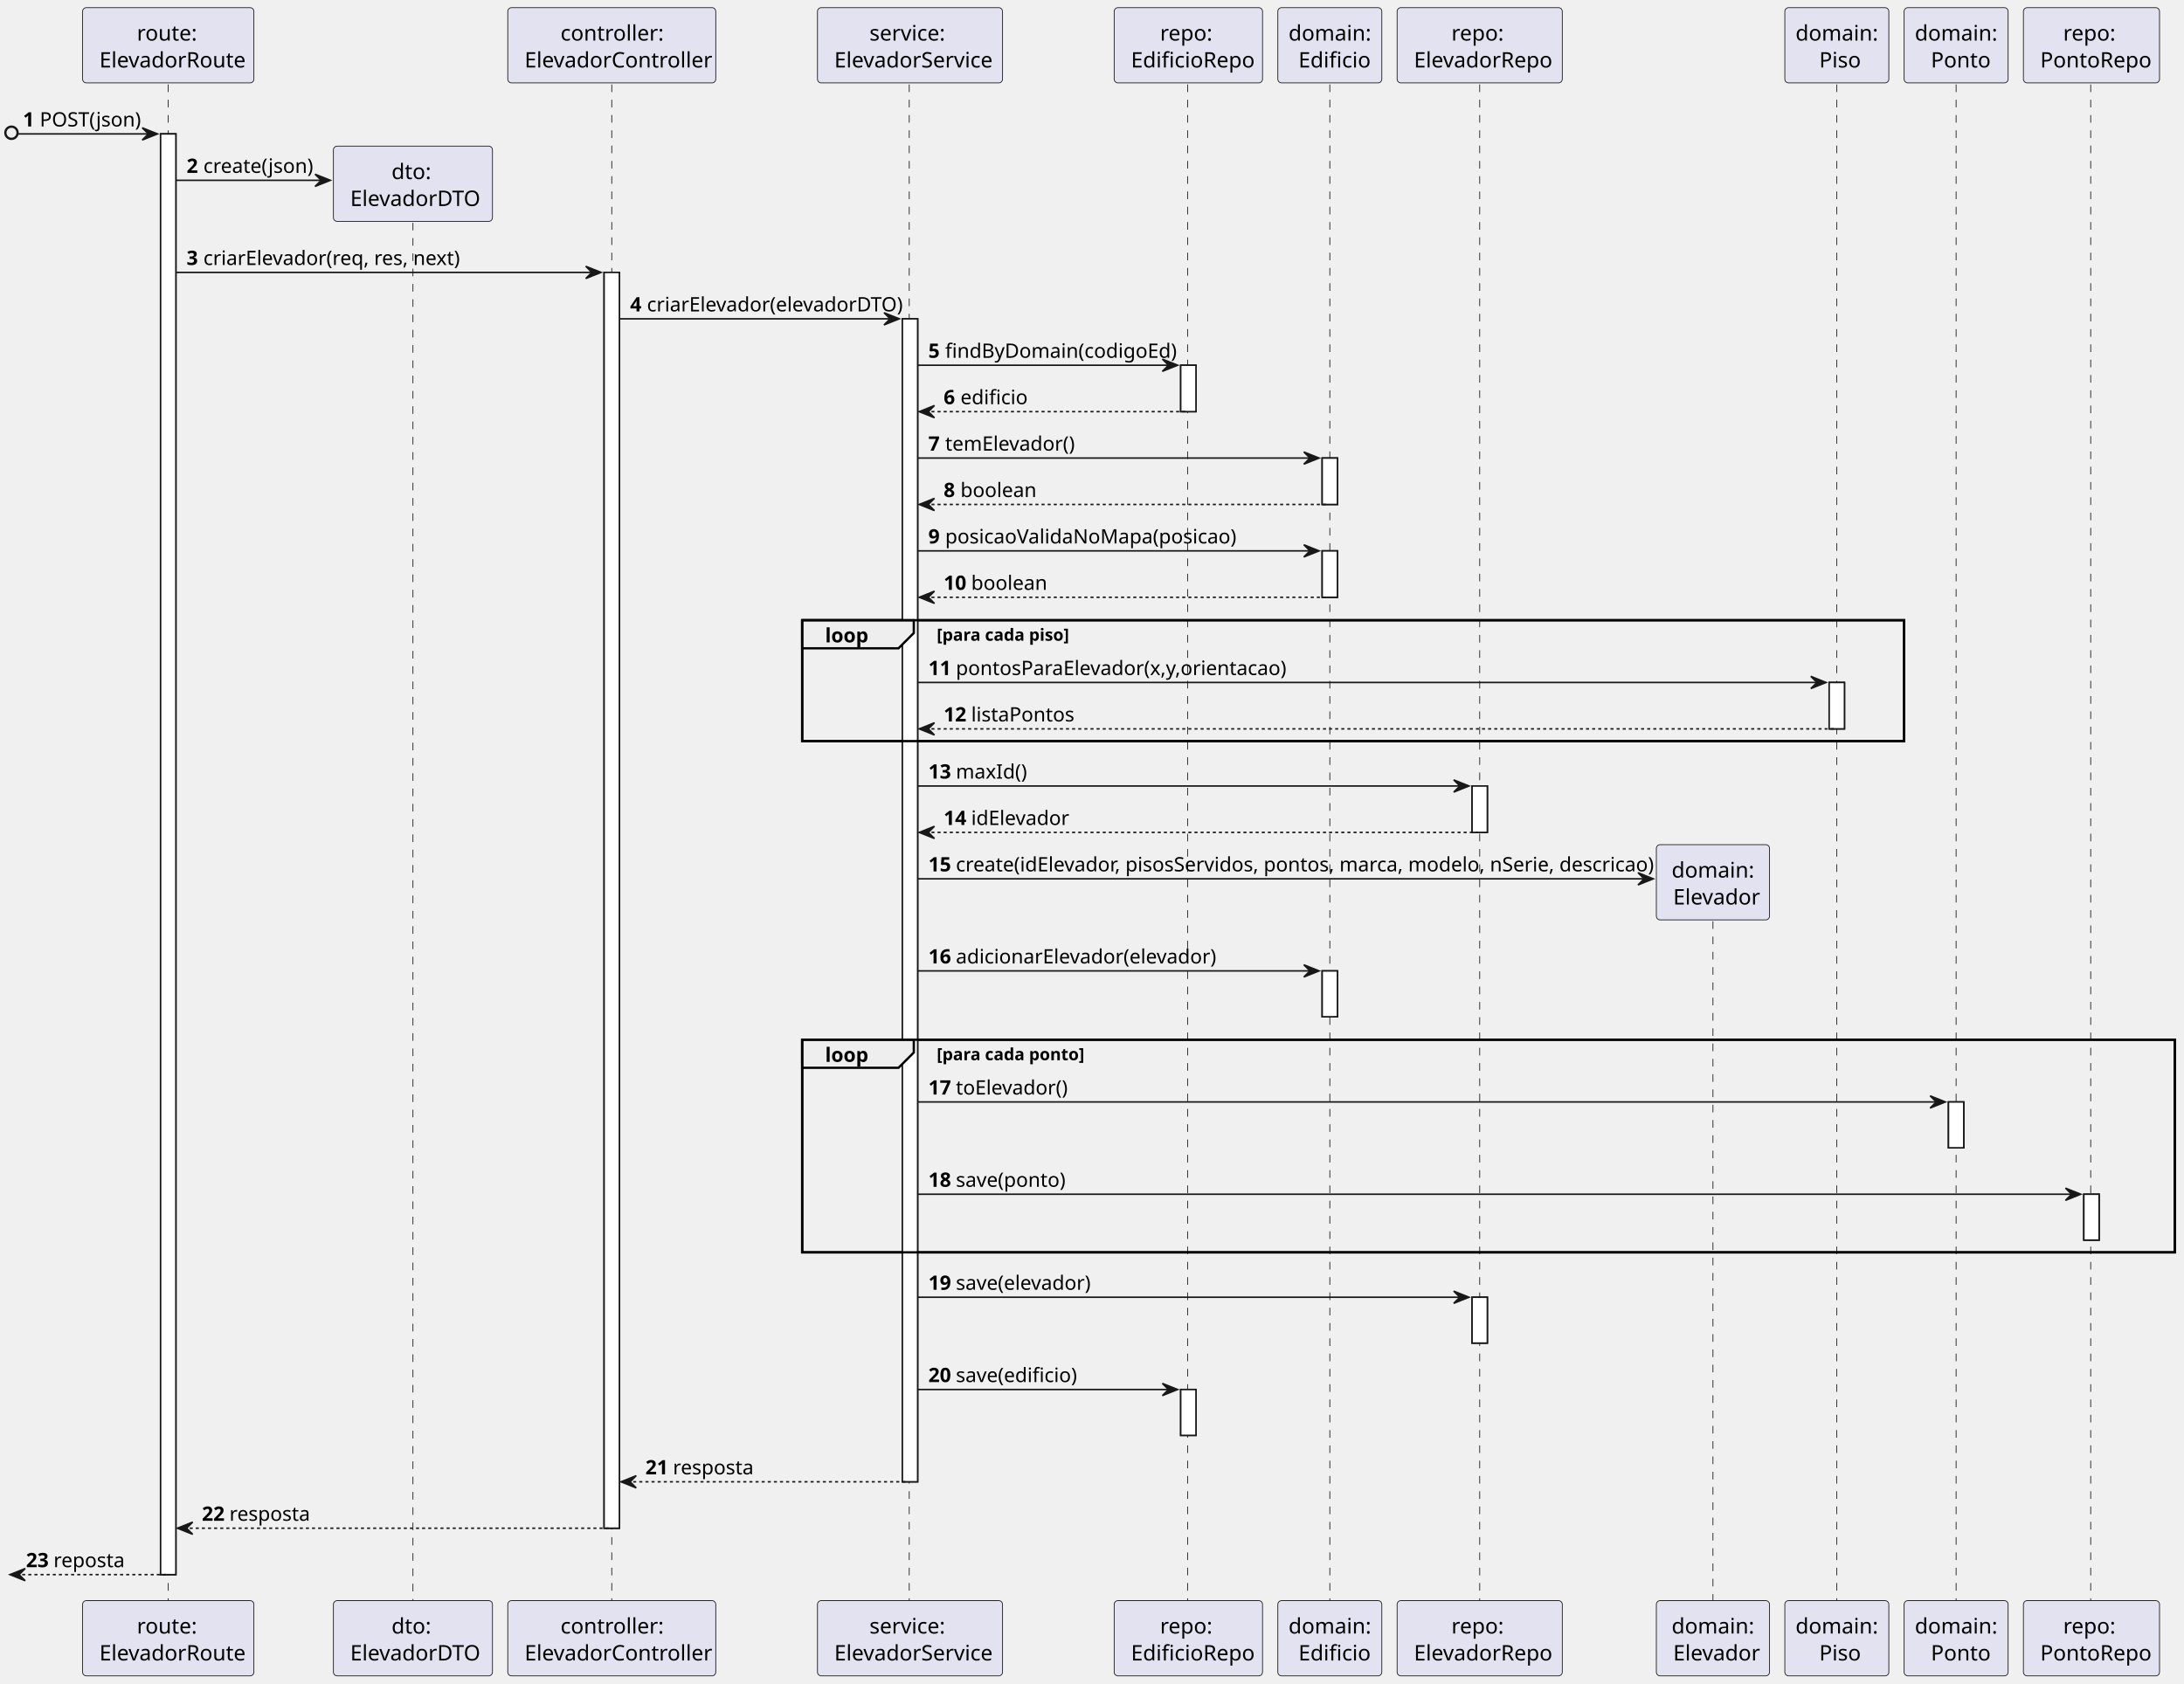
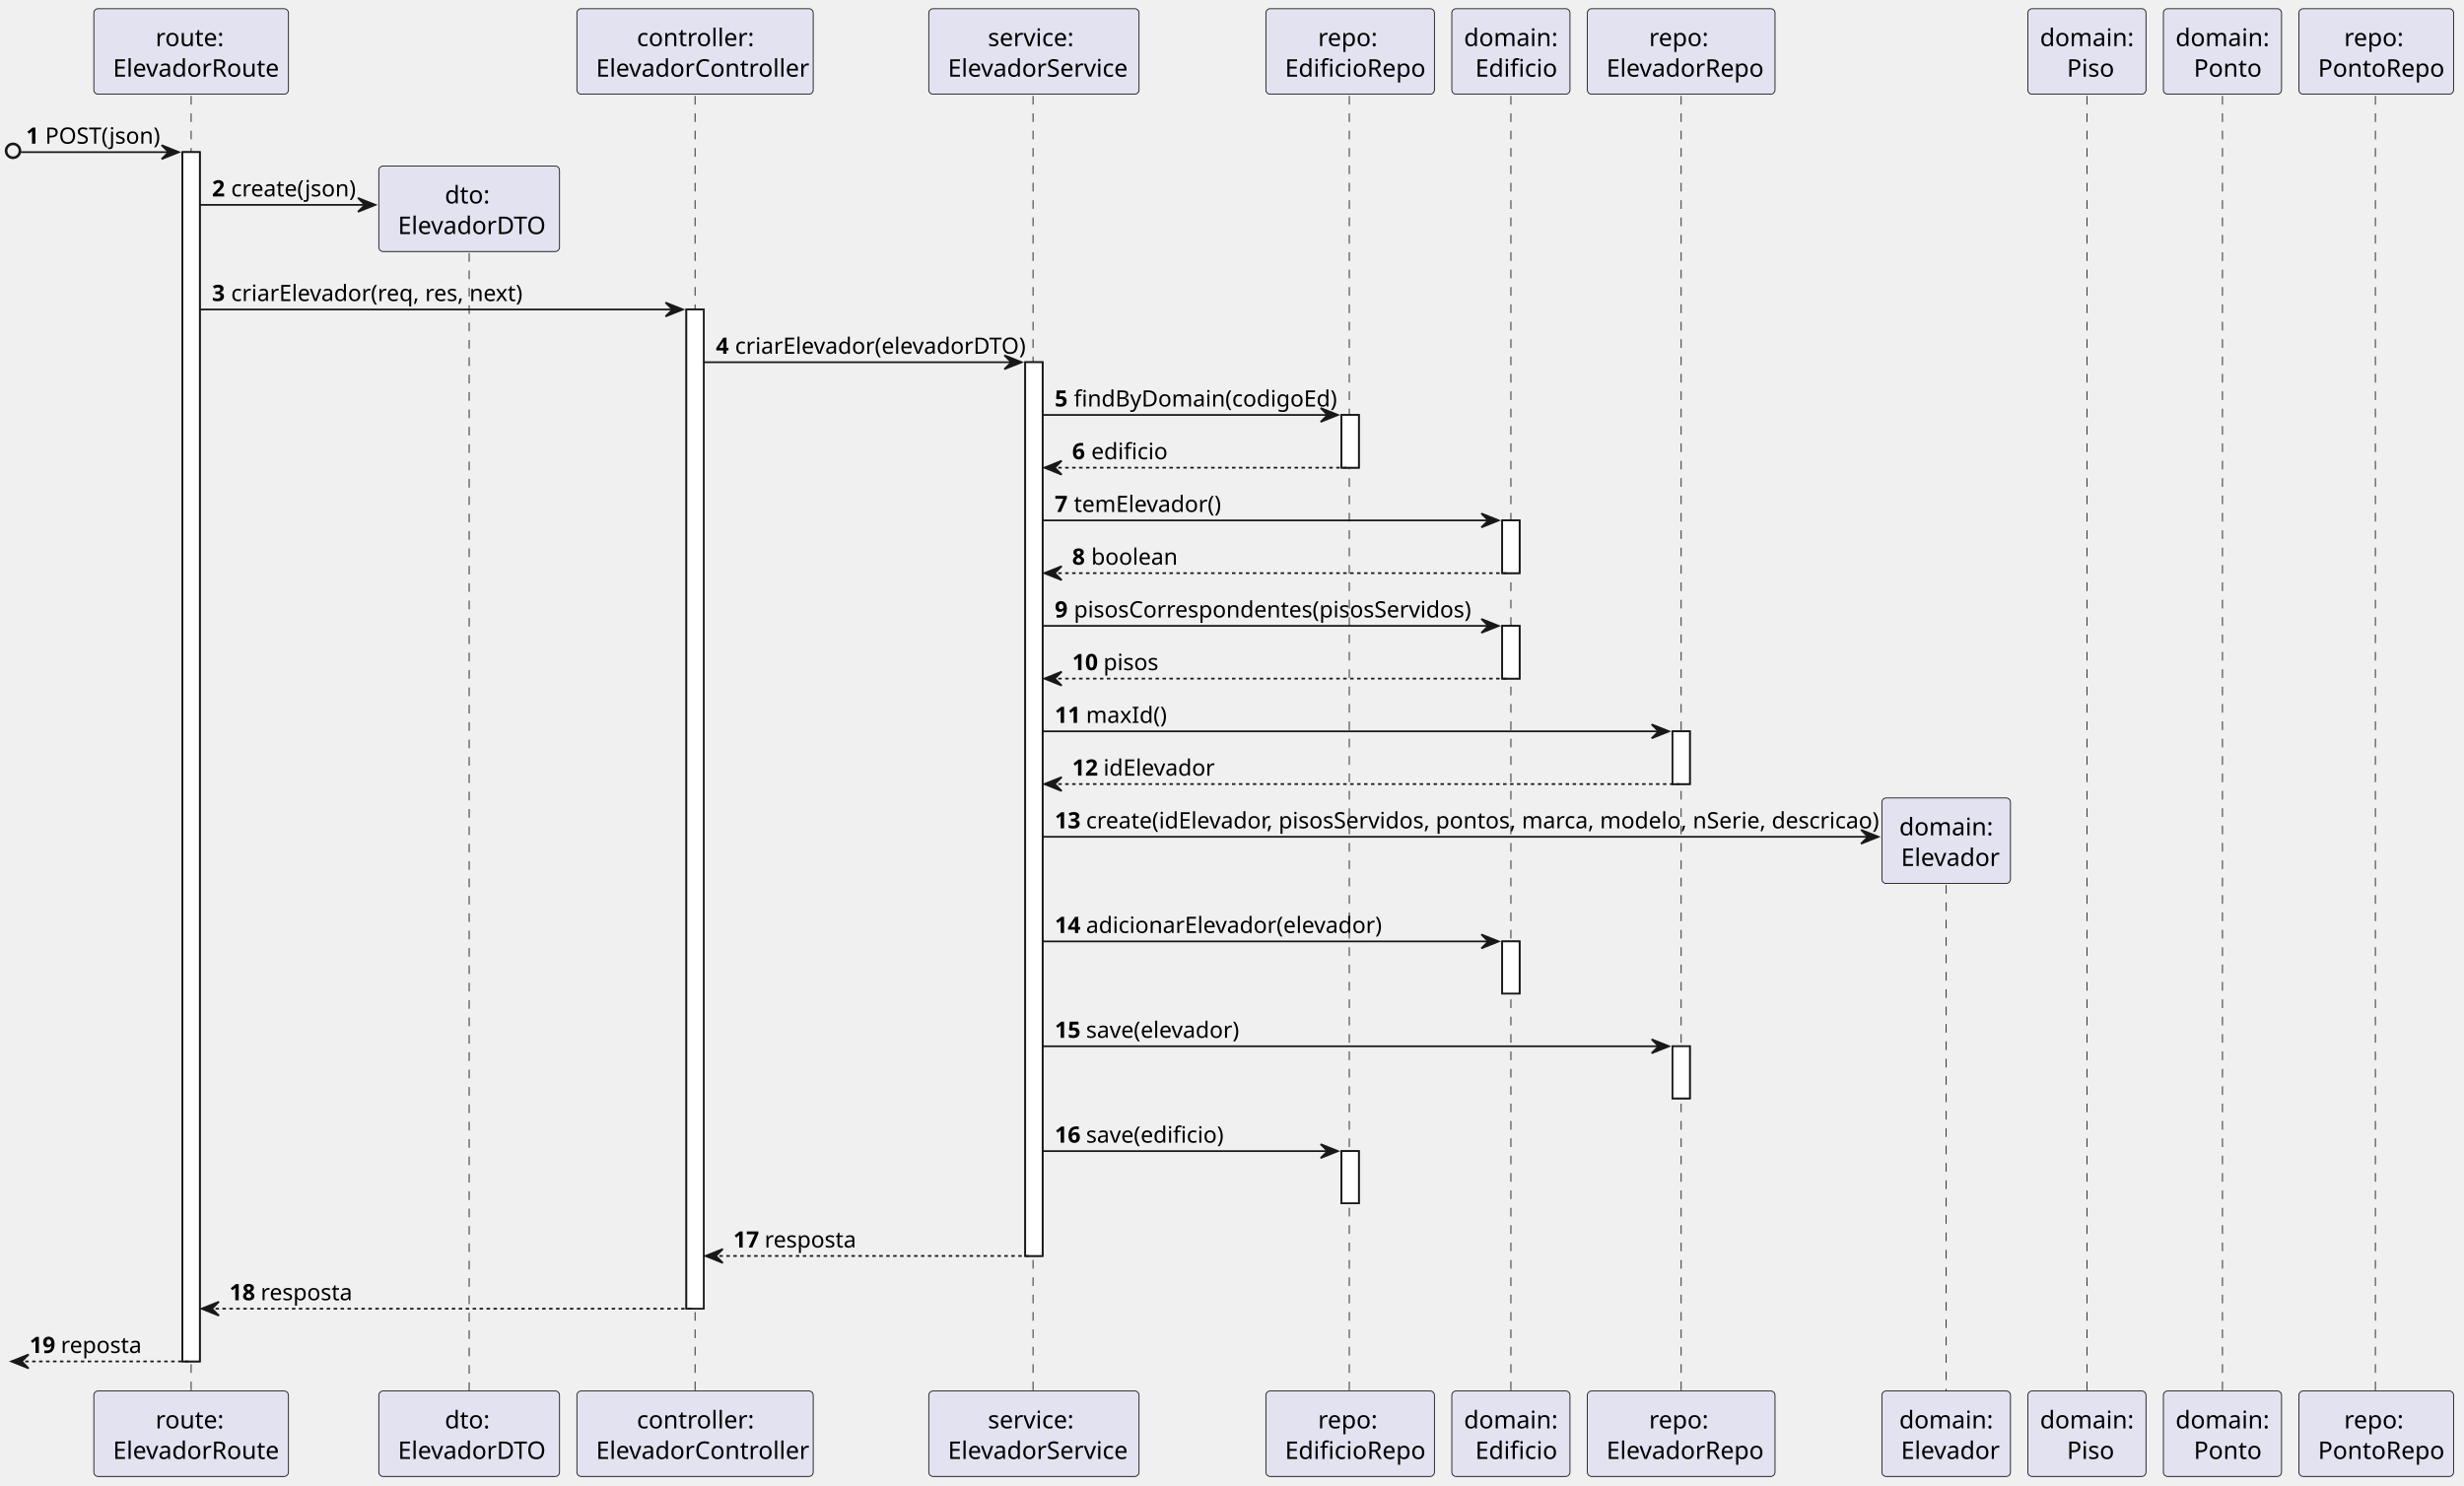
- <svg xmlns="http://www.w3.org/2000/svg" contentStyleType="text/css" height="1101px" preserveAspectRatio="none" style="width:1428px;height:1101px;background:#FFFFFF;" version="1.1" viewBox="0 0 1428 1101" width="1428px" zoomAndPan="magnify">
+ <svg xmlns="http://www.w3.org/2000/svg" contentStyleType="text/css" height="855px" preserveAspectRatio="none" style="width:1418px;height:855px;background:#FFFFFF;" version="1.1" viewBox="0 0 1418 855" width="1418px" zoomAndPan="magnify">
  <defs />
  <g>
-     <rect fill="#FFFFFF" height="942.172" style="stroke:#181818;stroke-width:1.0;" width="10" x="105" y="87.57" />
-     <rect fill="#FFFFFF" height="821.25" style="stroke:#181818;stroke-width:1.0;" width="10" x="395" y="178.141" />
-     <rect fill="#FFFFFF" height="760.547" style="stroke:#181818;stroke-width:1.0;" width="10" x="590" y="208.492" />
+     <rect fill="#FFFFFF" height="696.062" style="stroke:#181818;stroke-width:1.0;" width="10" x="105" y="87.57" />
+     <rect fill="#FFFFFF" height="575.141" style="stroke:#181818;stroke-width:1.0;" width="10" x="395" y="178.141" />
+     <rect fill="#FFFFFF" height="514.438" style="stroke:#181818;stroke-width:1.0;" width="10" x="590" y="208.492" />
    <rect fill="#FFFFFF" height="30.352" style="stroke:#181818;stroke-width:1.0;" width="10" x="772" y="238.844" />
-     <rect fill="#FFFFFF" height="30" style="stroke:#181818;stroke-width:1.0;" width="10" x="772" y="908.688" />
+     <rect fill="#FFFFFF" height="30" style="stroke:#181818;stroke-width:1.0;" width="10" x="772" y="662.578" />
    <rect fill="#FFFFFF" height="30.352" style="stroke:#181818;stroke-width:1.0;" width="10" x="864.5" y="299.547" />
    <rect fill="#FFFFFF" height="30.352" style="stroke:#181818;stroke-width:1.0;" width="10" x="864.5" y="360.25" />
-     <rect fill="#FFFFFF" height="30" style="stroke:#181818;stroke-width:1.0;" width="10" x="864.5" y="634.93" />
-     <rect fill="#FFFFFF" height="30.352" style="stroke:#181818;stroke-width:1.0;" width="10" x="962.5" y="514.008" />
-     <rect fill="#FFFFFF" height="30" style="stroke:#181818;stroke-width:1.0;" width="10" x="962.5" y="848.336" />
-     <rect fill="#FFFFFF" height="30.352" style="stroke:#181818;stroke-width:1.0;" width="10" x="1196" y="446.305" />
-     <rect fill="#FFFFFF" height="30" style="stroke:#181818;stroke-width:1.0;" width="10" x="1274" y="720.633" />
-     <rect fill="#FFFFFF" height="30" style="stroke:#181818;stroke-width:1.0;" width="10" x="1362.5" y="780.984" />
-     <rect fill="none" height="79.055" style="stroke:#000000;stroke-width:1.5;" width="720.5" x="524.5" y="405.602" />
-     <rect fill="none" height="139.055" style="stroke:#000000;stroke-width:1.5;" width="897.5" x="524.5" y="679.93" />
-     <line style="stroke:#181818;stroke-width:0.5;stroke-dasharray:5.0,5.0;" x1="110" x2="110" y1="55.219" y2="1047.742" />
-     <line style="stroke:#181818;stroke-width:0.5;stroke-dasharray:5.0,5.0;" x1="270" x2="270" y1="135.68" y2="1047.742" />
-     <line style="stroke:#181818;stroke-width:0.5;stroke-dasharray:5.0,5.0;" x1="400" x2="400" y1="55.219" y2="1047.742" />
-     <line style="stroke:#181818;stroke-width:0.5;stroke-dasharray:5.0,5.0;" x1="594.5" x2="594.5" y1="55.219" y2="1047.742" />
-     <line style="stroke:#181818;stroke-width:0.5;stroke-dasharray:5.0,5.0;" x1="776.5" x2="776.5" y1="55.219" y2="1047.742" />
-     <line style="stroke:#181818;stroke-width:0.5;stroke-dasharray:5.0,5.0;" x1="869.5" x2="869.5" y1="55.219" y2="1047.742" />
-     <line style="stroke:#181818;stroke-width:0.5;stroke-dasharray:5.0,5.0;" x1="967.5" x2="967.5" y1="55.219" y2="1047.742" />
-     <line style="stroke:#181818;stroke-width:0.5;stroke-dasharray:5.0,5.0;" x1="1120" x2="1120" y1="592.469" y2="1047.742" />
-     <line style="stroke:#181818;stroke-width:0.5;stroke-dasharray:5.0,5.0;" x1="1201" x2="1201" y1="55.219" y2="1047.742" />
-     <line style="stroke:#181818;stroke-width:0.5;stroke-dasharray:5.0,5.0;" x1="1279" x2="1279" y1="55.219" y2="1047.742" />
-     <line style="stroke:#181818;stroke-width:0.5;stroke-dasharray:5.0,5.0;" x1="1367" x2="1367" y1="55.219" y2="1047.742" />
+     <rect fill="#FFFFFF" height="30" style="stroke:#181818;stroke-width:1.0;" width="10" x="864.5" y="541.875" />
+     <rect fill="#FFFFFF" height="30.352" style="stroke:#181818;stroke-width:1.0;" width="10" x="962.5" y="420.953" />
+     <rect fill="#FFFFFF" height="30" style="stroke:#181818;stroke-width:1.0;" width="10" x="962.5" y="602.227" />
+     <line style="stroke:#181818;stroke-width:0.5;stroke-dasharray:5.0,5.0;" x1="110" x2="110" y1="55.219" y2="801.633" />
+     <line style="stroke:#181818;stroke-width:0.5;stroke-dasharray:5.0,5.0;" x1="270" x2="270" y1="135.68" y2="801.633" />
+     <line style="stroke:#181818;stroke-width:0.5;stroke-dasharray:5.0,5.0;" x1="400" x2="400" y1="55.219" y2="801.633" />
+     <line style="stroke:#181818;stroke-width:0.5;stroke-dasharray:5.0,5.0;" x1="594.5" x2="594.5" y1="55.219" y2="801.633" />
+     <line style="stroke:#181818;stroke-width:0.5;stroke-dasharray:5.0,5.0;" x1="776.5" x2="776.5" y1="55.219" y2="801.633" />
+     <line style="stroke:#181818;stroke-width:0.5;stroke-dasharray:5.0,5.0;" x1="869.5" x2="869.5" y1="55.219" y2="801.633" />
+     <line style="stroke:#181818;stroke-width:0.5;stroke-dasharray:5.0,5.0;" x1="967.5" x2="967.5" y1="55.219" y2="801.633" />
+     <line style="stroke:#181818;stroke-width:0.5;stroke-dasharray:5.0,5.0;" x1="1120" x2="1120" y1="499.414" y2="801.633" />
+     <line style="stroke:#181818;stroke-width:0.5;stroke-dasharray:5.0,5.0;" x1="1201" x2="1201" y1="55.219" y2="801.633" />
+     <line style="stroke:#181818;stroke-width:0.5;stroke-dasharray:5.0,5.0;" x1="1279" x2="1279" y1="55.219" y2="801.633" />
+     <line style="stroke:#181818;stroke-width:0.5;stroke-dasharray:5.0,5.0;" x1="1367" x2="1367" y1="55.219" y2="801.633" />
    <rect fill="#E2E2F0" height="49.219" rx="2.5" ry="2.5" style="stroke:#181818;stroke-width:0.5;" width="112" x="54" y="5" />
    <text fill="#000000" font-family="sans-serif" font-size="14" lengthAdjust="spacing" textLength="37" x="89.5" y="26.533">route:</text>
    <text fill="#000000" font-family="sans-serif" font-size="14" lengthAdjust="spacing" textLength="94" x="65" y="44.143">ElevadorRoute</text>
-     <rect fill="#E2E2F0" height="49.219" rx="2.5" ry="2.5" style="stroke:#181818;stroke-width:0.5;" width="112" x="54" y="1046.742" />
-     <text fill="#000000" font-family="sans-serif" font-size="14" lengthAdjust="spacing" textLength="37" x="89.5" y="1068.275">route:</text>
-     <text fill="#000000" font-family="sans-serif" font-size="14" lengthAdjust="spacing" textLength="94" x="65" y="1085.885">ElevadorRoute</text>
-     <rect fill="#E2E2F0" height="49.219" rx="2.5" ry="2.5" style="stroke:#181818;stroke-width:0.5;" width="104" x="218" y="1046.742" />
-     <text fill="#000000" font-family="sans-serif" font-size="14" lengthAdjust="spacing" textLength="24" x="256" y="1068.275">dto:</text>
-     <text fill="#000000" font-family="sans-serif" font-size="14" lengthAdjust="spacing" textLength="86" x="229" y="1085.885">ElevadorDTO</text>
+     <rect fill="#E2E2F0" height="49.219" rx="2.5" ry="2.5" style="stroke:#181818;stroke-width:0.5;" width="112" x="54" y="800.633" />
+     <text fill="#000000" font-family="sans-serif" font-size="14" lengthAdjust="spacing" textLength="37" x="89.5" y="822.166">route:</text>
+     <text fill="#000000" font-family="sans-serif" font-size="14" lengthAdjust="spacing" textLength="94" x="65" y="839.775">ElevadorRoute</text>
+     <rect fill="#E2E2F0" height="49.219" rx="2.5" ry="2.5" style="stroke:#181818;stroke-width:0.5;" width="104" x="218" y="800.633" />
+     <text fill="#000000" font-family="sans-serif" font-size="14" lengthAdjust="spacing" textLength="24" x="256" y="822.166">dto:</text>
+     <text fill="#000000" font-family="sans-serif" font-size="14" lengthAdjust="spacing" textLength="86" x="229" y="839.775">ElevadorDTO</text>
    <rect fill="#E2E2F0" height="49.219" rx="2.5" ry="2.5" style="stroke:#181818;stroke-width:0.5;" width="136" x="332" y="5" />
    <text fill="#000000" font-family="sans-serif" font-size="14" lengthAdjust="spacing" textLength="63" x="366.5" y="26.533">controller:</text>
    <text fill="#000000" font-family="sans-serif" font-size="14" lengthAdjust="spacing" textLength="118" x="343" y="44.143">ElevadorController</text>
-     <rect fill="#E2E2F0" height="49.219" rx="2.5" ry="2.5" style="stroke:#181818;stroke-width:0.5;" width="136" x="332" y="1046.742" />
-     <text fill="#000000" font-family="sans-serif" font-size="14" lengthAdjust="spacing" textLength="63" x="366.5" y="1068.275">controller:</text>
-     <text fill="#000000" font-family="sans-serif" font-size="14" lengthAdjust="spacing" textLength="118" x="343" y="1085.885">ElevadorController</text>
+     <rect fill="#E2E2F0" height="49.219" rx="2.5" ry="2.5" style="stroke:#181818;stroke-width:0.5;" width="136" x="332" y="800.633" />
+     <text fill="#000000" font-family="sans-serif" font-size="14" lengthAdjust="spacing" textLength="63" x="366.5" y="822.166">controller:</text>
+     <text fill="#000000" font-family="sans-serif" font-size="14" lengthAdjust="spacing" textLength="118" x="343" y="839.775">ElevadorController</text>
    <rect fill="#E2E2F0" height="49.219" rx="2.5" ry="2.5" style="stroke:#181818;stroke-width:0.5;" width="121" x="534.5" y="5" />
    <text fill="#000000" font-family="sans-serif" font-size="14" lengthAdjust="spacing" textLength="49" x="568.5" y="26.533">service:</text>
    <text fill="#000000" font-family="sans-serif" font-size="14" lengthAdjust="spacing" textLength="103" x="545.5" y="44.143">ElevadorService</text>
-     <rect fill="#E2E2F0" height="49.219" rx="2.5" ry="2.5" style="stroke:#181818;stroke-width:0.5;" width="121" x="534.5" y="1046.742" />
-     <text fill="#000000" font-family="sans-serif" font-size="14" lengthAdjust="spacing" textLength="49" x="568.5" y="1068.275">service:</text>
-     <text fill="#000000" font-family="sans-serif" font-size="14" lengthAdjust="spacing" textLength="103" x="545.5" y="1085.885">ElevadorService</text>
+     <rect fill="#E2E2F0" height="49.219" rx="2.5" ry="2.5" style="stroke:#181818;stroke-width:0.5;" width="121" x="534.5" y="800.633" />
+     <text fill="#000000" font-family="sans-serif" font-size="14" lengthAdjust="spacing" textLength="49" x="568.5" y="822.166">service:</text>
+     <text fill="#000000" font-family="sans-serif" font-size="14" lengthAdjust="spacing" textLength="103" x="545.5" y="839.775">ElevadorService</text>
    <rect fill="#E2E2F0" height="49.219" rx="2.5" ry="2.5" style="stroke:#181818;stroke-width:0.5;" width="97" x="728.5" y="5" />
    <text fill="#000000" font-family="sans-serif" font-size="14" lengthAdjust="spacing" textLength="33" x="758.5" y="26.533">repo:</text>
    <text fill="#000000" font-family="sans-serif" font-size="14" lengthAdjust="spacing" textLength="79" x="739.5" y="44.143">EdificioRepo</text>
-     <rect fill="#E2E2F0" height="49.219" rx="2.5" ry="2.5" style="stroke:#181818;stroke-width:0.5;" width="97" x="728.5" y="1046.742" />
-     <text fill="#000000" font-family="sans-serif" font-size="14" lengthAdjust="spacing" textLength="33" x="758.5" y="1068.275">repo:</text>
-     <text fill="#000000" font-family="sans-serif" font-size="14" lengthAdjust="spacing" textLength="79" x="739.5" y="1085.885">EdificioRepo</text>
+     <rect fill="#E2E2F0" height="49.219" rx="2.5" ry="2.5" style="stroke:#181818;stroke-width:0.5;" width="97" x="728.5" y="800.633" />
+     <text fill="#000000" font-family="sans-serif" font-size="14" lengthAdjust="spacing" textLength="33" x="758.5" y="822.166">repo:</text>
+     <text fill="#000000" font-family="sans-serif" font-size="14" lengthAdjust="spacing" textLength="79" x="739.5" y="839.775">EdificioRepo</text>
    <rect fill="#E2E2F0" height="49.219" rx="2.5" ry="2.5" style="stroke:#181818;stroke-width:0.5;" width="68" x="835.5" y="5" />
    <text fill="#000000" font-family="sans-serif" font-size="14" lengthAdjust="spacing" textLength="50" x="842.5" y="26.533">domain:</text>
    <text fill="#000000" font-family="sans-serif" font-size="14" lengthAdjust="spacing" textLength="45" x="849" y="44.143">Edificio</text>
-     <rect fill="#E2E2F0" height="49.219" rx="2.5" ry="2.5" style="stroke:#181818;stroke-width:0.5;" width="68" x="835.5" y="1046.742" />
-     <text fill="#000000" font-family="sans-serif" font-size="14" lengthAdjust="spacing" textLength="50" x="842.5" y="1068.275">domain:</text>
-     <text fill="#000000" font-family="sans-serif" font-size="14" lengthAdjust="spacing" textLength="45" x="849" y="1085.885">Edificio</text>
+     <rect fill="#E2E2F0" height="49.219" rx="2.5" ry="2.5" style="stroke:#181818;stroke-width:0.5;" width="68" x="835.5" y="800.633" />
+     <text fill="#000000" font-family="sans-serif" font-size="14" lengthAdjust="spacing" textLength="50" x="842.5" y="822.166">domain:</text>
+     <text fill="#000000" font-family="sans-serif" font-size="14" lengthAdjust="spacing" textLength="45" x="849" y="839.775">Edificio</text>
    <rect fill="#E2E2F0" height="49.219" rx="2.5" ry="2.5" style="stroke:#181818;stroke-width:0.5;" width="108" x="913.5" y="5" />
    <text fill="#000000" font-family="sans-serif" font-size="14" lengthAdjust="spacing" textLength="33" x="949" y="26.533">repo:</text>
    <text fill="#000000" font-family="sans-serif" font-size="14" lengthAdjust="spacing" textLength="90" x="924.5" y="44.143">ElevadorRepo</text>
-     <rect fill="#E2E2F0" height="49.219" rx="2.5" ry="2.5" style="stroke:#181818;stroke-width:0.5;" width="108" x="913.5" y="1046.742" />
-     <text fill="#000000" font-family="sans-serif" font-size="14" lengthAdjust="spacing" textLength="33" x="949" y="1068.275">repo:</text>
-     <text fill="#000000" font-family="sans-serif" font-size="14" lengthAdjust="spacing" textLength="90" x="924.5" y="1085.885">ElevadorRepo</text>
-     <rect fill="#E2E2F0" height="49.219" rx="2.5" ry="2.5" style="stroke:#181818;stroke-width:0.5;" width="74" x="1083" y="1046.742" />
-     <text fill="#000000" font-family="sans-serif" font-size="14" lengthAdjust="spacing" textLength="50" x="1093" y="1068.275">domain:</text>
-     <text fill="#000000" font-family="sans-serif" font-size="14" lengthAdjust="spacing" textLength="56" x="1094" y="1085.885">Elevador</text>
+     <rect fill="#E2E2F0" height="49.219" rx="2.5" ry="2.5" style="stroke:#181818;stroke-width:0.5;" width="108" x="913.5" y="800.633" />
+     <text fill="#000000" font-family="sans-serif" font-size="14" lengthAdjust="spacing" textLength="33" x="949" y="822.166">repo:</text>
+     <text fill="#000000" font-family="sans-serif" font-size="14" lengthAdjust="spacing" textLength="90" x="924.5" y="839.775">ElevadorRepo</text>
+     <rect fill="#E2E2F0" height="49.219" rx="2.5" ry="2.5" style="stroke:#181818;stroke-width:0.5;" width="74" x="1083" y="800.633" />
+     <text fill="#000000" font-family="sans-serif" font-size="14" lengthAdjust="spacing" textLength="50" x="1093" y="822.166">domain:</text>
+     <text fill="#000000" font-family="sans-serif" font-size="14" lengthAdjust="spacing" textLength="56" x="1094" y="839.775">Elevador</text>
    <rect fill="#E2E2F0" height="49.219" rx="2.5" ry="2.5" style="stroke:#181818;stroke-width:0.5;" width="68" x="1167" y="5" />
    <text fill="#000000" font-family="sans-serif" font-size="14" lengthAdjust="spacing" textLength="50" x="1174" y="26.533">domain:</text>
    <text fill="#000000" font-family="sans-serif" font-size="14" lengthAdjust="spacing" textLength="27" x="1189.5" y="44.143">Piso</text>
-     <rect fill="#E2E2F0" height="49.219" rx="2.5" ry="2.5" style="stroke:#181818;stroke-width:0.5;" width="68" x="1167" y="1046.742" />
-     <text fill="#000000" font-family="sans-serif" font-size="14" lengthAdjust="spacing" textLength="50" x="1174" y="1068.275">domain:</text>
-     <text fill="#000000" font-family="sans-serif" font-size="14" lengthAdjust="spacing" textLength="27" x="1189.5" y="1085.885">Piso</text>
+     <rect fill="#E2E2F0" height="49.219" rx="2.5" ry="2.5" style="stroke:#181818;stroke-width:0.5;" width="68" x="1167" y="800.633" />
+     <text fill="#000000" font-family="sans-serif" font-size="14" lengthAdjust="spacing" textLength="50" x="1174" y="822.166">domain:</text>
+     <text fill="#000000" font-family="sans-serif" font-size="14" lengthAdjust="spacing" textLength="27" x="1189.5" y="839.775">Piso</text>
    <rect fill="#E2E2F0" height="49.219" rx="2.5" ry="2.5" style="stroke:#181818;stroke-width:0.5;" width="68" x="1245" y="5" />
    <text fill="#000000" font-family="sans-serif" font-size="14" lengthAdjust="spacing" textLength="50" x="1252" y="26.533">domain:</text>
    <text fill="#000000" font-family="sans-serif" font-size="14" lengthAdjust="spacing" textLength="37" x="1262.5" y="44.143">Ponto</text>
-     <rect fill="#E2E2F0" height="49.219" rx="2.5" ry="2.5" style="stroke:#181818;stroke-width:0.5;" width="68" x="1245" y="1046.742" />
-     <text fill="#000000" font-family="sans-serif" font-size="14" lengthAdjust="spacing" textLength="50" x="1252" y="1068.275">domain:</text>
-     <text fill="#000000" font-family="sans-serif" font-size="14" lengthAdjust="spacing" textLength="37" x="1262.5" y="1085.885">Ponto</text>
+     <rect fill="#E2E2F0" height="49.219" rx="2.5" ry="2.5" style="stroke:#181818;stroke-width:0.5;" width="68" x="1245" y="800.633" />
+     <text fill="#000000" font-family="sans-serif" font-size="14" lengthAdjust="spacing" textLength="50" x="1252" y="822.166">domain:</text>
+     <text fill="#000000" font-family="sans-serif" font-size="14" lengthAdjust="spacing" textLength="37" x="1262.5" y="839.775">Ponto</text>
    <rect fill="#E2E2F0" height="49.219" rx="2.5" ry="2.5" style="stroke:#181818;stroke-width:0.5;" width="89" x="1323" y="5" />
    <text fill="#000000" font-family="sans-serif" font-size="14" lengthAdjust="spacing" textLength="33" x="1349" y="26.533">repo:</text>
    <text fill="#000000" font-family="sans-serif" font-size="14" lengthAdjust="spacing" textLength="71" x="1334" y="44.143">PontoRepo</text>
-     <rect fill="#E2E2F0" height="49.219" rx="2.5" ry="2.5" style="stroke:#181818;stroke-width:0.5;" width="89" x="1323" y="1046.742" />
-     <text fill="#000000" font-family="sans-serif" font-size="14" lengthAdjust="spacing" textLength="33" x="1349" y="1068.275">repo:</text>
-     <text fill="#000000" font-family="sans-serif" font-size="14" lengthAdjust="spacing" textLength="71" x="1334" y="1085.885">PontoRepo</text>
-     <rect fill="#FFFFFF" height="942.172" style="stroke:#181818;stroke-width:1.0;" width="10" x="105" y="87.57" />
-     <rect fill="#FFFFFF" height="821.25" style="stroke:#181818;stroke-width:1.0;" width="10" x="395" y="178.141" />
-     <rect fill="#FFFFFF" height="760.547" style="stroke:#181818;stroke-width:1.0;" width="10" x="590" y="208.492" />
+     <rect fill="#E2E2F0" height="49.219" rx="2.5" ry="2.5" style="stroke:#181818;stroke-width:0.5;" width="89" x="1323" y="800.633" />
+     <text fill="#000000" font-family="sans-serif" font-size="14" lengthAdjust="spacing" textLength="33" x="1349" y="822.166">repo:</text>
+     <text fill="#000000" font-family="sans-serif" font-size="14" lengthAdjust="spacing" textLength="71" x="1334" y="839.775">PontoRepo</text>
+     <rect fill="#FFFFFF" height="696.062" style="stroke:#181818;stroke-width:1.0;" width="10" x="105" y="87.57" />
+     <rect fill="#FFFFFF" height="575.141" style="stroke:#181818;stroke-width:1.0;" width="10" x="395" y="178.141" />
+     <rect fill="#FFFFFF" height="514.438" style="stroke:#181818;stroke-width:1.0;" width="10" x="590" y="208.492" />
    <rect fill="#FFFFFF" height="30.352" style="stroke:#181818;stroke-width:1.0;" width="10" x="772" y="238.844" />
-     <rect fill="#FFFFFF" height="30" style="stroke:#181818;stroke-width:1.0;" width="10" x="772" y="908.688" />
+     <rect fill="#FFFFFF" height="30" style="stroke:#181818;stroke-width:1.0;" width="10" x="772" y="662.578" />
    <rect fill="#FFFFFF" height="30.352" style="stroke:#181818;stroke-width:1.0;" width="10" x="864.5" y="299.547" />
    <rect fill="#FFFFFF" height="30.352" style="stroke:#181818;stroke-width:1.0;" width="10" x="864.5" y="360.25" />
-     <rect fill="#FFFFFF" height="30" style="stroke:#181818;stroke-width:1.0;" width="10" x="864.5" y="634.93" />
-     <rect fill="#FFFFFF" height="30.352" style="stroke:#181818;stroke-width:1.0;" width="10" x="962.5" y="514.008" />
-     <rect fill="#FFFFFF" height="30" style="stroke:#181818;stroke-width:1.0;" width="10" x="962.5" y="848.336" />
-     <rect fill="#FFFFFF" height="30.352" style="stroke:#181818;stroke-width:1.0;" width="10" x="1196" y="446.305" />
-     <rect fill="#FFFFFF" height="30" style="stroke:#181818;stroke-width:1.0;" width="10" x="1274" y="720.633" />
-     <rect fill="#FFFFFF" height="30" style="stroke:#181818;stroke-width:1.0;" width="10" x="1362.5" y="780.984" />
+     <rect fill="#FFFFFF" height="30" style="stroke:#181818;stroke-width:1.0;" width="10" x="864.5" y="541.875" />
+     <rect fill="#FFFFFF" height="30.352" style="stroke:#181818;stroke-width:1.0;" width="10" x="962.5" y="420.953" />
+     <rect fill="#FFFFFF" height="30" style="stroke:#181818;stroke-width:1.0;" width="10" x="962.5" y="602.227" />
    <ellipse cx="7.5" cy="86.82" fill="none" rx="4" ry="4" style="stroke:#181818;stroke-width:1.5;" />
    <polygon fill="#181818" points="93,83.57,103,87.57,93,91.57,97,87.57" style="stroke:#181818;stroke-width:1.0;" />
    <line style="stroke:#181818;stroke-width:1.0;" x1="12" x2="99" y1="87.57" y2="87.57" />
    <text fill="#000000" font-family="sans-serif" font-size="13" font-weight="bold" lengthAdjust="spacing" textLength="7" x="15" y="82.714">1</text>
    <text fill="#000000" font-family="sans-serif" font-size="13" lengthAdjust="spacing" textLength="67" x="26" y="82.714">POST(json)</text>
    <polygon fill="#181818" points="206,113.922,216,117.922,206,121.922,210,117.922" style="stroke:#181818;stroke-width:1.0;" />
    <line style="stroke:#181818;stroke-width:1.0;" x1="115" x2="212" y1="117.922" y2="117.922" />
    <text fill="#000000" font-family="sans-serif" font-size="13" font-weight="bold" lengthAdjust="spacing" textLength="7" x="122" y="113.065">2</text>
    <text fill="#000000" font-family="sans-serif" font-size="13" lengthAdjust="spacing" textLength="68" x="133" y="113.065">create(json)</text>
    <rect fill="#E2E2F0" height="49.219" rx="2.5" ry="2.5" style="stroke:#181818;stroke-width:0.5;" width="104" x="218" y="95.57" />
    <text fill="#000000" font-family="sans-serif" font-size="14" lengthAdjust="spacing" textLength="24" x="256" y="117.103">dto:</text>
    <text fill="#000000" font-family="sans-serif" font-size="14" lengthAdjust="spacing" textLength="86" x="229" y="134.713">ElevadorDTO</text>
    <polygon fill="#181818" points="383,174.141,393,178.141,383,182.141,387,178.141" style="stroke:#181818;stroke-width:1.0;" />
    <line style="stroke:#181818;stroke-width:1.0;" x1="115" x2="389" y1="178.141" y2="178.141" />
    <text fill="#000000" font-family="sans-serif" font-size="13" font-weight="bold" lengthAdjust="spacing" textLength="7" x="122" y="173.284">3</text>
    <text fill="#000000" font-family="sans-serif" font-size="13" lengthAdjust="spacing" textLength="159" x="133" y="173.284">criarElevador(req, res, next)</text>
    <polygon fill="#181818" points="578,204.492,588,208.492,578,212.492,582,208.492" style="stroke:#181818;stroke-width:1.0;" />
    <line style="stroke:#181818;stroke-width:1.0;" x1="405" x2="584" y1="208.492" y2="208.492" />
    <text fill="#000000" font-family="sans-serif" font-size="13" font-weight="bold" lengthAdjust="spacing" textLength="7" x="412" y="203.636">4</text>
    <text fill="#000000" font-family="sans-serif" font-size="13" lengthAdjust="spacing" textLength="155" x="423" y="203.636">criarElevador(elevadorDTO)</text>
    <polygon fill="#181818" points="760,234.844,770,238.844,760,242.844,764,238.844" style="stroke:#181818;stroke-width:1.0;" />
    <line style="stroke:#181818;stroke-width:1.0;" x1="600" x2="766" y1="238.844" y2="238.844" />
    <text fill="#000000" font-family="sans-serif" font-size="13" font-weight="bold" lengthAdjust="spacing" textLength="7" x="607" y="233.987">5</text>
    <text fill="#000000" font-family="sans-serif" font-size="13" lengthAdjust="spacing" textLength="142" x="618" y="233.987">findByDomain(codigoEd)</text>
    <polygon fill="#181818" points="611,265.195,601,269.195,611,273.195,607,269.195" style="stroke:#181818;stroke-width:1.0;" />
    <line style="stroke:#181818;stroke-width:1.0;stroke-dasharray:2.0,2.0;" x1="605" x2="776" y1="269.195" y2="269.195" />
    <text fill="#000000" font-family="sans-serif" font-size="13" font-weight="bold" lengthAdjust="spacing" textLength="7" x="617" y="264.339">6</text>
    <text fill="#000000" font-family="sans-serif" font-size="13" lengthAdjust="spacing" textLength="40" x="628" y="264.339">edificio</text>
    <polygon fill="#181818" points="852.5,295.547,862.5,299.547,852.5,303.547,856.5,299.547" style="stroke:#181818;stroke-width:1.0;" />
    <line style="stroke:#181818;stroke-width:1.0;" x1="600" x2="858.5" y1="299.547" y2="299.547" />
    <text fill="#000000" font-family="sans-serif" font-size="13" font-weight="bold" lengthAdjust="spacing" textLength="7" x="607" y="294.69">7</text>
    <text fill="#000000" font-family="sans-serif" font-size="13" lengthAdjust="spacing" textLength="79" x="618" y="294.69">temElevador()</text>
    <polygon fill="#181818" points="611,325.898,601,329.898,611,333.898,607,329.898" style="stroke:#181818;stroke-width:1.0;" />
    <line style="stroke:#181818;stroke-width:1.0;stroke-dasharray:2.0,2.0;" x1="605" x2="868.5" y1="329.898" y2="329.898" />
    <text fill="#000000" font-family="sans-serif" font-size="13" font-weight="bold" lengthAdjust="spacing" textLength="7" x="617" y="325.042">8</text>
    <text fill="#000000" font-family="sans-serif" font-size="13" lengthAdjust="spacing" textLength="45" x="628" y="325.042">boolean</text>
    <polygon fill="#181818" points="852.5,356.25,862.5,360.25,852.5,364.25,856.5,360.25" style="stroke:#181818;stroke-width:1.0;" />
    <line style="stroke:#181818;stroke-width:1.0;" x1="600" x2="858.5" y1="360.25" y2="360.25" />
    <text fill="#000000" font-family="sans-serif" font-size="13" font-weight="bold" lengthAdjust="spacing" textLength="7" x="607" y="355.394">9</text>
-     <text fill="#000000" font-family="sans-serif" font-size="13" lengthAdjust="spacing" textLength="182" x="618" y="355.394">posicaoValidaNoMapa(posicao)</text>
+     <text fill="#000000" font-family="sans-serif" font-size="13" lengthAdjust="spacing" textLength="217" x="618" y="355.394">pisosCorrespondentes(pisosServidos)</text>
    <polygon fill="#181818" points="611,386.602,601,390.602,611,394.602,607,390.602" style="stroke:#181818;stroke-width:1.0;" />
    <line style="stroke:#181818;stroke-width:1.0;stroke-dasharray:2.0,2.0;" x1="605" x2="868.5" y1="390.602" y2="390.602" />
    <text fill="#000000" font-family="sans-serif" font-size="13" font-weight="bold" lengthAdjust="spacing" textLength="14" x="617" y="385.745">10</text>
-     <text fill="#000000" font-family="sans-serif" font-size="13" lengthAdjust="spacing" textLength="45" x="635" y="385.745">boolean</text>
-     <path d="M524.5,405.602 L597.5,405.602 L597.5,413.953 L587.5,423.953 L524.5,423.953 L524.5,405.602 " fill="#EEEEEE" style="stroke:#000000;stroke-width:1.5;" />
-     <rect fill="none" height="79.055" style="stroke:#000000;stroke-width:1.5;" width="720.5" x="524.5" y="405.602" />
-     <text fill="#000000" font-family="sans-serif" font-size="13" font-weight="bold" lengthAdjust="spacing" textLength="28" x="539.5" y="420.097">loop</text>
-     <text fill="#000000" font-family="sans-serif" font-size="11" font-weight="bold" lengthAdjust="spacing" textLength="87" x="612.5" y="419.021">[para cada piso]</text>
-     <polygon fill="#181818" points="1184,442.305,1194,446.305,1184,450.305,1188,446.305" style="stroke:#181818;stroke-width:1.0;" />
-     <line style="stroke:#181818;stroke-width:1.0;" x1="600" x2="1190" y1="446.305" y2="446.305" />
-     <text fill="#000000" font-family="sans-serif" font-size="13" font-weight="bold" lengthAdjust="spacing" textLength="14" x="607" y="441.448">11</text>
-     <text fill="#000000" font-family="sans-serif" font-size="13" lengthAdjust="spacing" textLength="205" x="625" y="441.448">pontosParaElevador(x,y,orientacao)</text>
-     <polygon fill="#181818" points="611,472.656,601,476.656,611,480.656,607,476.656" style="stroke:#181818;stroke-width:1.0;" />
-     <line style="stroke:#181818;stroke-width:1.0;stroke-dasharray:2.0,2.0;" x1="605" x2="1200" y1="476.656" y2="476.656" />
-     <text fill="#000000" font-family="sans-serif" font-size="13" font-weight="bold" lengthAdjust="spacing" textLength="14" x="617" y="471.8">12</text>
-     <text fill="#000000" font-family="sans-serif" font-size="13" lengthAdjust="spacing" textLength="65" x="635" y="471.8">listaPontos</text>
-     <polygon fill="#181818" points="950.5,510.008,960.5,514.008,950.5,518.008,954.5,514.008" style="stroke:#181818;stroke-width:1.0;" />
-     <line style="stroke:#181818;stroke-width:1.0;" x1="600" x2="956.5" y1="514.008" y2="514.008" />
-     <text fill="#000000" font-family="sans-serif" font-size="13" font-weight="bold" lengthAdjust="spacing" textLength="14" x="607" y="509.151">13</text>
-     <text fill="#000000" font-family="sans-serif" font-size="13" lengthAdjust="spacing" textLength="43" x="625" y="509.151">maxId()</text>
-     <polygon fill="#181818" points="611,540.359,601,544.359,611,548.359,607,544.359" style="stroke:#181818;stroke-width:1.0;" />
-     <line style="stroke:#181818;stroke-width:1.0;stroke-dasharray:2.0,2.0;" x1="605" x2="966.5" y1="544.359" y2="544.359" />
-     <text fill="#000000" font-family="sans-serif" font-size="13" font-weight="bold" lengthAdjust="spacing" textLength="14" x="617" y="539.503">14</text>
-     <text fill="#000000" font-family="sans-serif" font-size="13" lengthAdjust="spacing" textLength="59" x="635" y="539.503">idElevador</text>
-     <polygon fill="#181818" points="1071,570.711,1081,574.711,1071,578.711,1075,574.711" style="stroke:#181818;stroke-width:1.0;" />
-     <line style="stroke:#181818;stroke-width:1.0;" x1="600" x2="1077" y1="574.711" y2="574.711" />
-     <text fill="#000000" font-family="sans-serif" font-size="13" font-weight="bold" lengthAdjust="spacing" textLength="14" x="607" y="569.855">15</text>
-     <text fill="#000000" font-family="sans-serif" font-size="13" lengthAdjust="spacing" textLength="441" x="625" y="569.855">create(idElevador, pisosServidos, pontos, marca, modelo, nSerie, descricao)</text>
-     <rect fill="#E2E2F0" height="49.219" rx="2.5" ry="2.5" style="stroke:#181818;stroke-width:0.5;" width="74" x="1083" y="552.359" />
-     <text fill="#000000" font-family="sans-serif" font-size="14" lengthAdjust="spacing" textLength="50" x="1093" y="573.893">domain:</text>
-     <text fill="#000000" font-family="sans-serif" font-size="14" lengthAdjust="spacing" textLength="56" x="1094" y="591.502">Elevador</text>
-     <polygon fill="#181818" points="852.5,630.93,862.5,634.93,852.5,638.93,856.5,634.93" style="stroke:#181818;stroke-width:1.0;" />
-     <line style="stroke:#181818;stroke-width:1.0;" x1="600" x2="858.5" y1="634.93" y2="634.93" />
-     <text fill="#000000" font-family="sans-serif" font-size="13" font-weight="bold" lengthAdjust="spacing" textLength="14" x="607" y="630.073">16</text>
-     <text fill="#000000" font-family="sans-serif" font-size="13" lengthAdjust="spacing" textLength="156" x="625" y="630.073">adicionarElevador(elevador)</text>
-     <path d="M524.5,679.93 L597.5,679.93 L597.5,688.281 L587.5,698.281 L524.5,698.281 L524.5,679.93 " fill="#EEEEEE" style="stroke:#000000;stroke-width:1.5;" />
-     <rect fill="none" height="139.055" style="stroke:#000000;stroke-width:1.5;" width="897.5" x="524.5" y="679.93" />
-     <text fill="#000000" font-family="sans-serif" font-size="13" font-weight="bold" lengthAdjust="spacing" textLength="28" x="539.5" y="694.425">loop</text>
-     <text fill="#000000" font-family="sans-serif" font-size="11" font-weight="bold" lengthAdjust="spacing" textLength="95" x="612.5" y="693.349">[para cada ponto]</text>
-     <polygon fill="#181818" points="1262,716.633,1272,720.633,1262,724.633,1266,720.633" style="stroke:#181818;stroke-width:1.0;" />
-     <line style="stroke:#181818;stroke-width:1.0;" x1="600" x2="1268" y1="720.633" y2="720.633" />
-     <text fill="#000000" font-family="sans-serif" font-size="13" font-weight="bold" lengthAdjust="spacing" textLength="14" x="607" y="715.776">17</text>
-     <text fill="#000000" font-family="sans-serif" font-size="13" lengthAdjust="spacing" textLength="68" x="625" y="715.776">toElevador()</text>
-     <polygon fill="#181818" points="1350.5,776.984,1360.5,780.984,1350.5,784.984,1354.5,780.984" style="stroke:#181818;stroke-width:1.0;" />
-     <line style="stroke:#181818;stroke-width:1.0;" x1="600" x2="1356.5" y1="780.984" y2="780.984" />
-     <text fill="#000000" font-family="sans-serif" font-size="13" font-weight="bold" lengthAdjust="spacing" textLength="14" x="607" y="776.128">18</text>
-     <text fill="#000000" font-family="sans-serif" font-size="13" lengthAdjust="spacing" textLength="66" x="625" y="776.128">save(ponto)</text>
-     <polygon fill="#181818" points="950.5,844.336,960.5,848.336,950.5,852.336,954.5,848.336" style="stroke:#181818;stroke-width:1.0;" />
-     <line style="stroke:#181818;stroke-width:1.0;" x1="600" x2="956.5" y1="848.336" y2="848.336" />
-     <text fill="#000000" font-family="sans-serif" font-size="13" font-weight="bold" lengthAdjust="spacing" textLength="14" x="607" y="843.48">19</text>
-     <text fill="#000000" font-family="sans-serif" font-size="13" lengthAdjust="spacing" textLength="81" x="625" y="843.48">save(elevador)</text>
-     <polygon fill="#181818" points="760,904.688,770,908.688,760,912.688,764,908.688" style="stroke:#181818;stroke-width:1.0;" />
-     <line style="stroke:#181818;stroke-width:1.0;" x1="600" x2="766" y1="908.688" y2="908.688" />
-     <text fill="#000000" font-family="sans-serif" font-size="13" font-weight="bold" lengthAdjust="spacing" textLength="14" x="607" y="903.831">20</text>
-     <text fill="#000000" font-family="sans-serif" font-size="13" lengthAdjust="spacing" textLength="74" x="625" y="903.831">save(edificio)</text>
-     <polygon fill="#181818" points="416,965.039,406,969.039,416,973.039,412,969.039" style="stroke:#181818;stroke-width:1.0;" />
-     <line style="stroke:#181818;stroke-width:1.0;stroke-dasharray:2.0,2.0;" x1="410" x2="594" y1="969.039" y2="969.039" />
-     <text fill="#000000" font-family="sans-serif" font-size="13" font-weight="bold" lengthAdjust="spacing" textLength="14" x="422" y="964.183">21</text>
-     <text fill="#000000" font-family="sans-serif" font-size="13" lengthAdjust="spacing" textLength="50" x="440" y="964.183">resposta</text>
-     <polygon fill="#181818" points="126,995.391,116,999.391,126,1003.391,122,999.391" style="stroke:#181818;stroke-width:1.0;" />
-     <line style="stroke:#181818;stroke-width:1.0;stroke-dasharray:2.0,2.0;" x1="120" x2="399" y1="999.391" y2="999.391" />
-     <text fill="#000000" font-family="sans-serif" font-size="13" font-weight="bold" lengthAdjust="spacing" textLength="14" x="132" y="994.534">22</text>
-     <text fill="#000000" font-family="sans-serif" font-size="13" lengthAdjust="spacing" textLength="50" x="150" y="994.534">resposta</text>
-     <polygon fill="#181818" points="16.5,1025.742,6.5,1029.742,16.5,1033.742,12.5,1029.742" style="stroke:#181818;stroke-width:1.0;" />
-     <line style="stroke:#181818;stroke-width:1.0;stroke-dasharray:2.0,2.0;" x1="14.5" x2="109" y1="1029.742" y2="1029.742" />
-     <text fill="#000000" font-family="sans-serif" font-size="13" font-weight="bold" lengthAdjust="spacing" textLength="14" x="17" y="1024.886">23</text>
-     <text fill="#000000" font-family="sans-serif" font-size="13" lengthAdjust="spacing" textLength="43" x="35" y="1024.886">reposta</text>
+     <text fill="#000000" font-family="sans-serif" font-size="13" lengthAdjust="spacing" textLength="31" x="635" y="385.745">pisos</text>
+     <polygon fill="#181818" points="950.5,416.953,960.5,420.953,950.5,424.953,954.5,420.953" style="stroke:#181818;stroke-width:1.0;" />
+     <line style="stroke:#181818;stroke-width:1.0;" x1="600" x2="956.5" y1="420.953" y2="420.953" />
+     <text fill="#000000" font-family="sans-serif" font-size="13" font-weight="bold" lengthAdjust="spacing" textLength="14" x="607" y="416.097">11</text>
+     <text fill="#000000" font-family="sans-serif" font-size="13" lengthAdjust="spacing" textLength="43" x="625" y="416.097">maxId()</text>
+     <polygon fill="#181818" points="611,447.305,601,451.305,611,455.305,607,451.305" style="stroke:#181818;stroke-width:1.0;" />
+     <line style="stroke:#181818;stroke-width:1.0;stroke-dasharray:2.0,2.0;" x1="605" x2="966.5" y1="451.305" y2="451.305" />
+     <text fill="#000000" font-family="sans-serif" font-size="13" font-weight="bold" lengthAdjust="spacing" textLength="14" x="617" y="446.448">12</text>
+     <text fill="#000000" font-family="sans-serif" font-size="13" lengthAdjust="spacing" textLength="59" x="635" y="446.448">idElevador</text>
+     <polygon fill="#181818" points="1071,477.656,1081,481.656,1071,485.656,1075,481.656" style="stroke:#181818;stroke-width:1.0;" />
+     <line style="stroke:#181818;stroke-width:1.0;" x1="600" x2="1077" y1="481.656" y2="481.656" />
+     <text fill="#000000" font-family="sans-serif" font-size="13" font-weight="bold" lengthAdjust="spacing" textLength="14" x="607" y="476.8">13</text>
+     <text fill="#000000" font-family="sans-serif" font-size="13" lengthAdjust="spacing" textLength="441" x="625" y="476.8">create(idElevador, pisosServidos, pontos, marca, modelo, nSerie, descricao)</text>
+     <rect fill="#E2E2F0" height="49.219" rx="2.5" ry="2.5" style="stroke:#181818;stroke-width:0.5;" width="74" x="1083" y="459.305" />
+     <text fill="#000000" font-family="sans-serif" font-size="14" lengthAdjust="spacing" textLength="50" x="1093" y="480.838">domain:</text>
+     <text fill="#000000" font-family="sans-serif" font-size="14" lengthAdjust="spacing" textLength="56" x="1094" y="498.447">Elevador</text>
+     <polygon fill="#181818" points="852.5,537.875,862.5,541.875,852.5,545.875,856.5,541.875" style="stroke:#181818;stroke-width:1.0;" />
+     <line style="stroke:#181818;stroke-width:1.0;" x1="600" x2="858.5" y1="541.875" y2="541.875" />
+     <text fill="#000000" font-family="sans-serif" font-size="13" font-weight="bold" lengthAdjust="spacing" textLength="14" x="607" y="537.019">14</text>
+     <text fill="#000000" font-family="sans-serif" font-size="13" lengthAdjust="spacing" textLength="156" x="625" y="537.019">adicionarElevador(elevador)</text>
+     <polygon fill="#181818" points="950.5,598.227,960.5,602.227,950.5,606.227,954.5,602.227" style="stroke:#181818;stroke-width:1.0;" />
+     <line style="stroke:#181818;stroke-width:1.0;" x1="600" x2="956.5" y1="602.227" y2="602.227" />
+     <text fill="#000000" font-family="sans-serif" font-size="13" font-weight="bold" lengthAdjust="spacing" textLength="14" x="607" y="597.37">15</text>
+     <text fill="#000000" font-family="sans-serif" font-size="13" lengthAdjust="spacing" textLength="81" x="625" y="597.37">save(elevador)</text>
+     <polygon fill="#181818" points="760,658.578,770,662.578,760,666.578,764,662.578" style="stroke:#181818;stroke-width:1.0;" />
+     <line style="stroke:#181818;stroke-width:1.0;" x1="600" x2="766" y1="662.578" y2="662.578" />
+     <text fill="#000000" font-family="sans-serif" font-size="13" font-weight="bold" lengthAdjust="spacing" textLength="14" x="607" y="657.722">16</text>
+     <text fill="#000000" font-family="sans-serif" font-size="13" lengthAdjust="spacing" textLength="74" x="625" y="657.722">save(edificio)</text>
+     <polygon fill="#181818" points="416,718.93,406,722.93,416,726.93,412,722.93" style="stroke:#181818;stroke-width:1.0;" />
+     <line style="stroke:#181818;stroke-width:1.0;stroke-dasharray:2.0,2.0;" x1="410" x2="594" y1="722.93" y2="722.93" />
+     <text fill="#000000" font-family="sans-serif" font-size="13" font-weight="bold" lengthAdjust="spacing" textLength="14" x="422" y="718.073">17</text>
+     <text fill="#000000" font-family="sans-serif" font-size="13" lengthAdjust="spacing" textLength="50" x="440" y="718.073">resposta</text>
+     <polygon fill="#181818" points="126,749.281,116,753.281,126,757.281,122,753.281" style="stroke:#181818;stroke-width:1.0;" />
+     <line style="stroke:#181818;stroke-width:1.0;stroke-dasharray:2.0,2.0;" x1="120" x2="399" y1="753.281" y2="753.281" />
+     <text fill="#000000" font-family="sans-serif" font-size="13" font-weight="bold" lengthAdjust="spacing" textLength="14" x="132" y="748.425">18</text>
+     <text fill="#000000" font-family="sans-serif" font-size="13" lengthAdjust="spacing" textLength="50" x="150" y="748.425">resposta</text>
+     <polygon fill="#181818" points="16.5,779.633,6.5,783.633,16.5,787.633,12.5,783.633" style="stroke:#181818;stroke-width:1.0;" />
+     <line style="stroke:#181818;stroke-width:1.0;stroke-dasharray:2.0,2.0;" x1="14.5" x2="109" y1="783.633" y2="783.633" />
+     <text fill="#000000" font-family="sans-serif" font-size="13" font-weight="bold" lengthAdjust="spacing" textLength="14" x="17" y="778.776">19</text>
+     <text fill="#000000" font-family="sans-serif" font-size="13" lengthAdjust="spacing" textLength="43" x="35" y="778.776">reposta</text>
  </g>
</svg>
